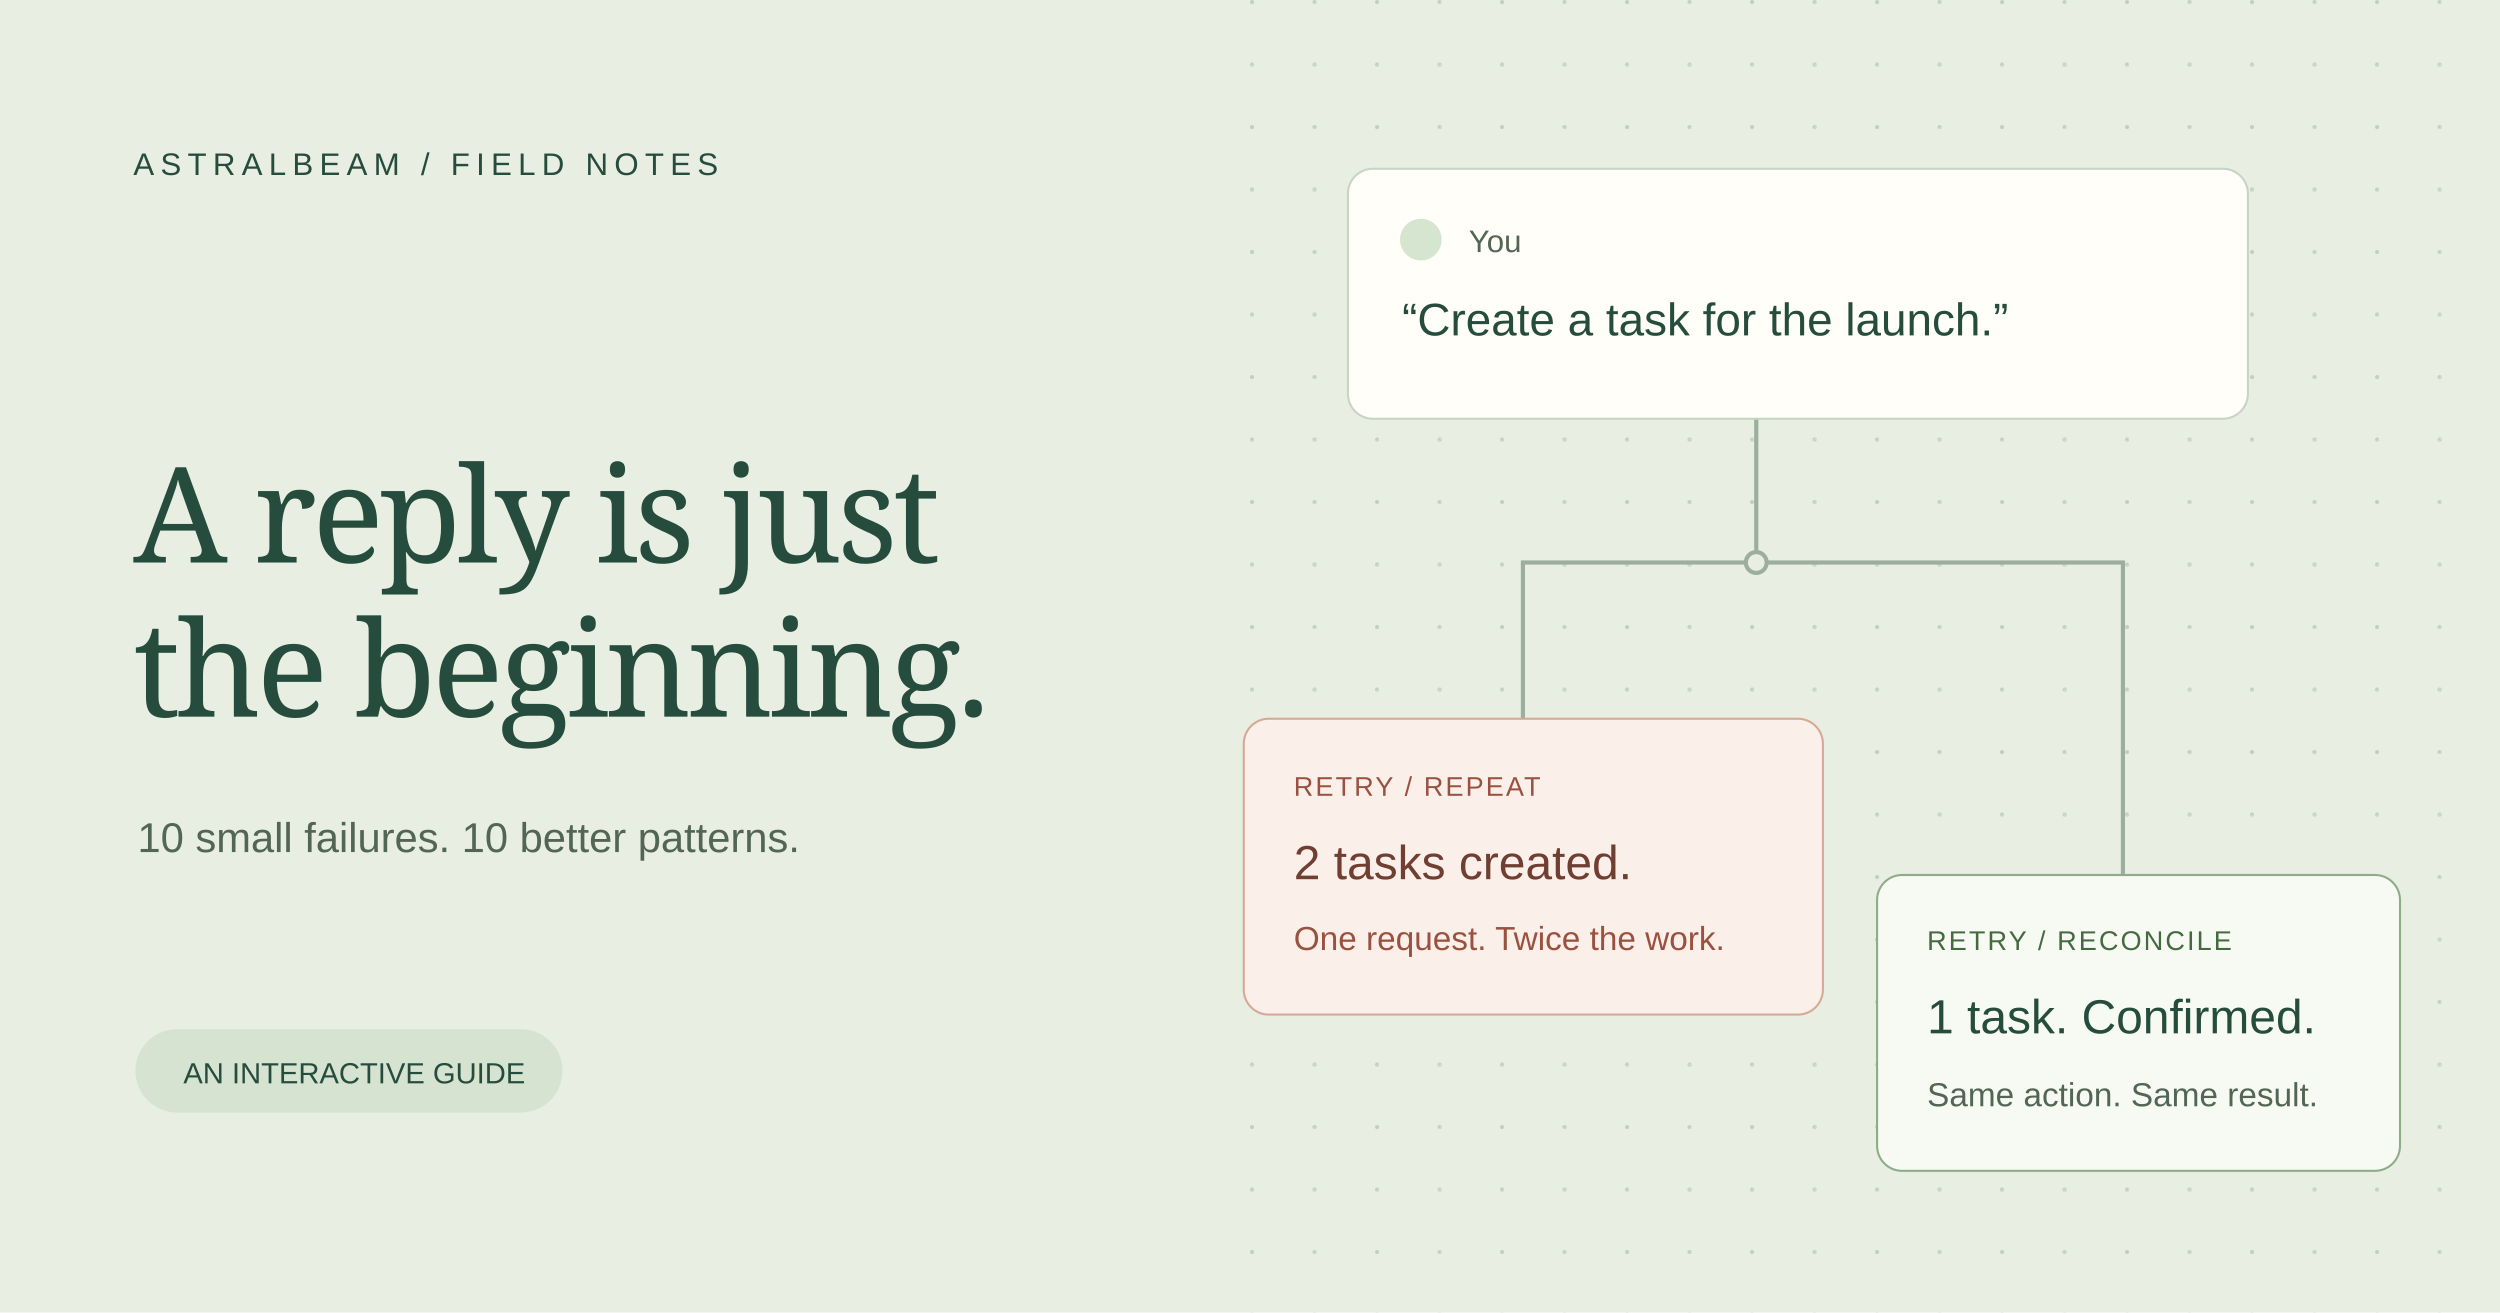
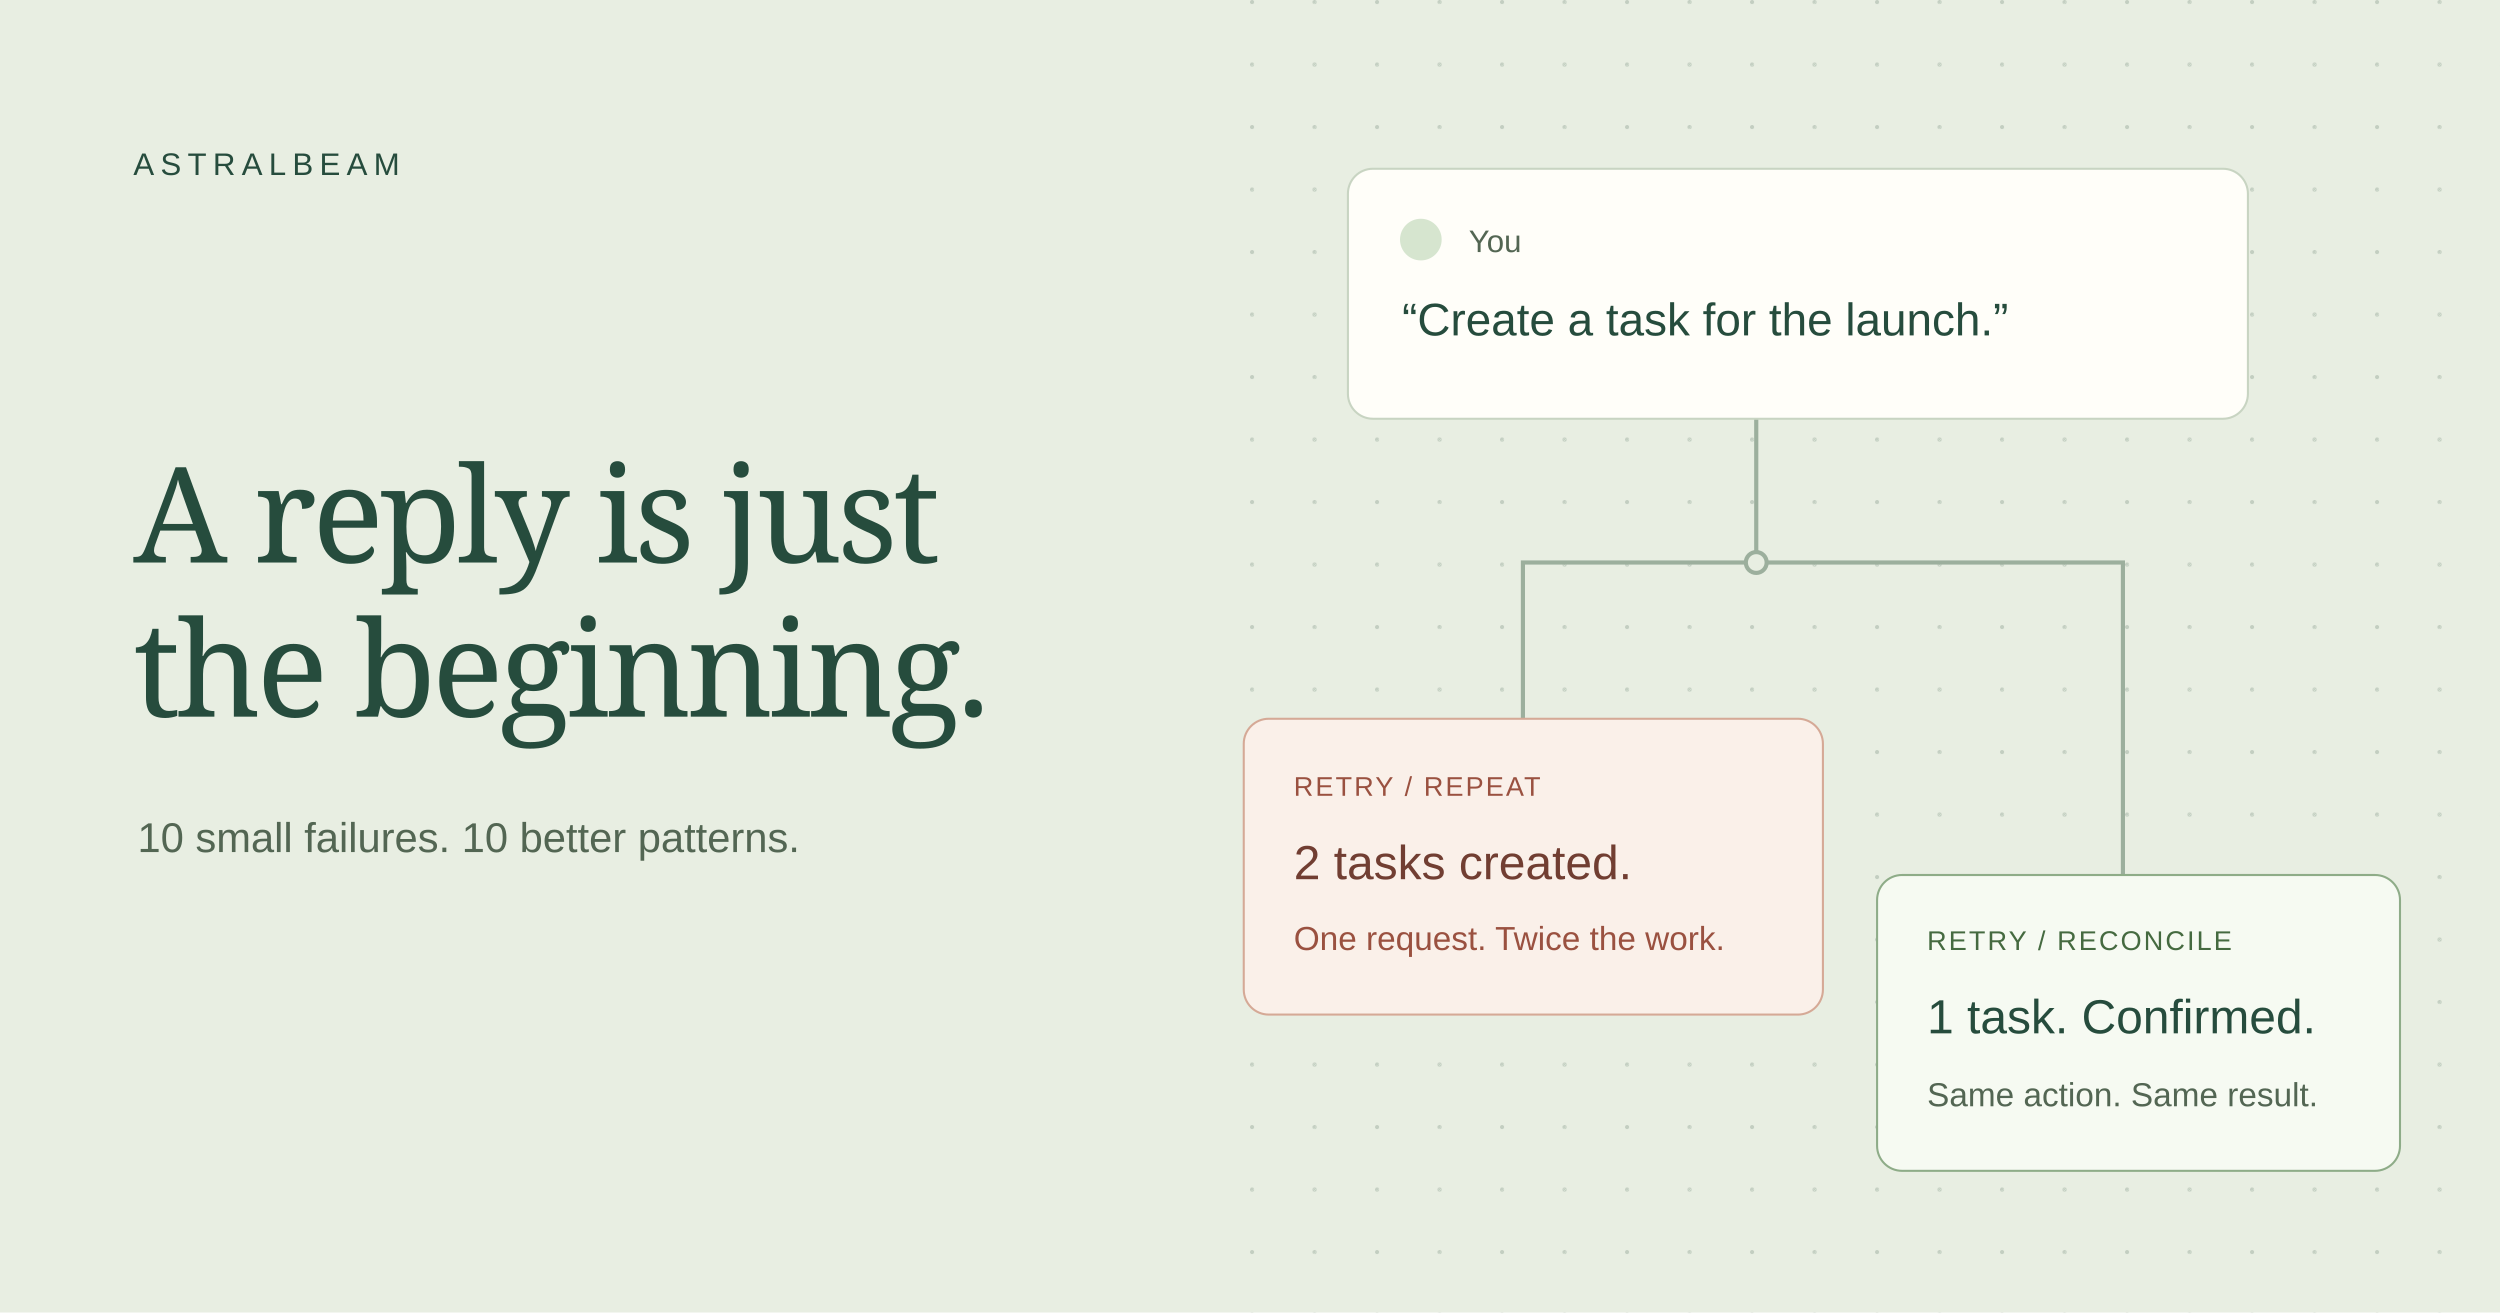
<svg xmlns="http://www.w3.org/2000/svg" width="1200" height="630" viewBox="0 0 1200 630" role="img" aria-labelledby="title desc">
  <defs>
    <pattern id="grid" width="30" height="30" patternUnits="userSpaceOnUse">
      <circle cx="1" cy="1" r="1" fill="#c3cec1" />
    </pattern>
  </defs>
  <path fill="#e8eee2" d="M0 0h1200v630H0z" />
  <path fill="url(#grid)" d="M590 0h610v630H590z" />
  <g fill="#264c3d">
-     <text x="64" y="84" font-family="Arial,sans-serif" font-size="15" letter-spacing="3">ASTRALBEAM / FIELD NOTES</text>
+     <text x="64" y="84" font-family="Arial,sans-serif" font-size="15" letter-spacing="3">ASTRALBEAM</text>
    <text x="64" y="270" font-family="Georgia,serif" font-size="64" letter-spacing="-2">A reply is just</text>
    <text x="64" y="344" font-family="Georgia,serif" font-size="64" letter-spacing="-2">the beginning.</text>
    <text x="66" y="409" font-family="Arial,sans-serif" font-size="20" fill="#536653">10 small failures. 10 better patterns.</text>
  </g>
-   <rect x="65" y="494" width="205" height="40" rx="20" fill="#d5e3d0" />
-   <text x="88" y="520" fill="#264c3d" font-family="Arial,sans-serif" font-size="14">AN INTERACTIVE GUIDE</text>
  <g stroke="#9caf9d" stroke-width="2" fill="none">
    <path d="M843 201v69H731v75m112-75h176v150" />
    <circle cx="843" cy="270" r="5" fill="#e8eee2" />
  </g>
  <rect x="647" y="81" width="432" height="120" rx="12" fill="#fffef9" stroke="#c8d4c2" />
  <circle cx="682" cy="115" r="10" fill="#d6e5cf" />
  <g font-family="Arial,sans-serif">
    <text x="705" y="121" font-size="15" fill="#536653">You</text>
    <text x="673" y="161" font-size="22" fill="#264c3d">“Create a task for the launch.”</text>
  </g>
  <rect x="597" y="345" width="278" height="142" rx="12" fill="#faf0e9" stroke="#d5a996" />
  <g font-family="Arial,sans-serif">
    <text x="621" y="382" font-size="13" letter-spacing="1" fill="#9a5140">RETRY / REPEAT</text>
    <text x="621" y="422" font-size="23" fill="#713e32">2 tasks created.</text>
    <text x="621" y="456" font-size="16" fill="#9a5140">One request. Twice the work.</text>
  </g>
  <rect x="901" y="420" width="251" height="142" rx="12" fill="#f6faf2" stroke="#8eac88" />
  <g font-family="Arial,sans-serif">
    <text x="925" y="456" font-size="13" letter-spacing="1" fill="#456a40">RETRY / RECONCILE</text>
    <text x="925" y="496" font-size="23" fill="#264c3d">1 task. Confirmed.</text>
    <text x="925" y="531" font-size="16" fill="#536653">Same action. Same result.</text>
  </g>
</svg>
